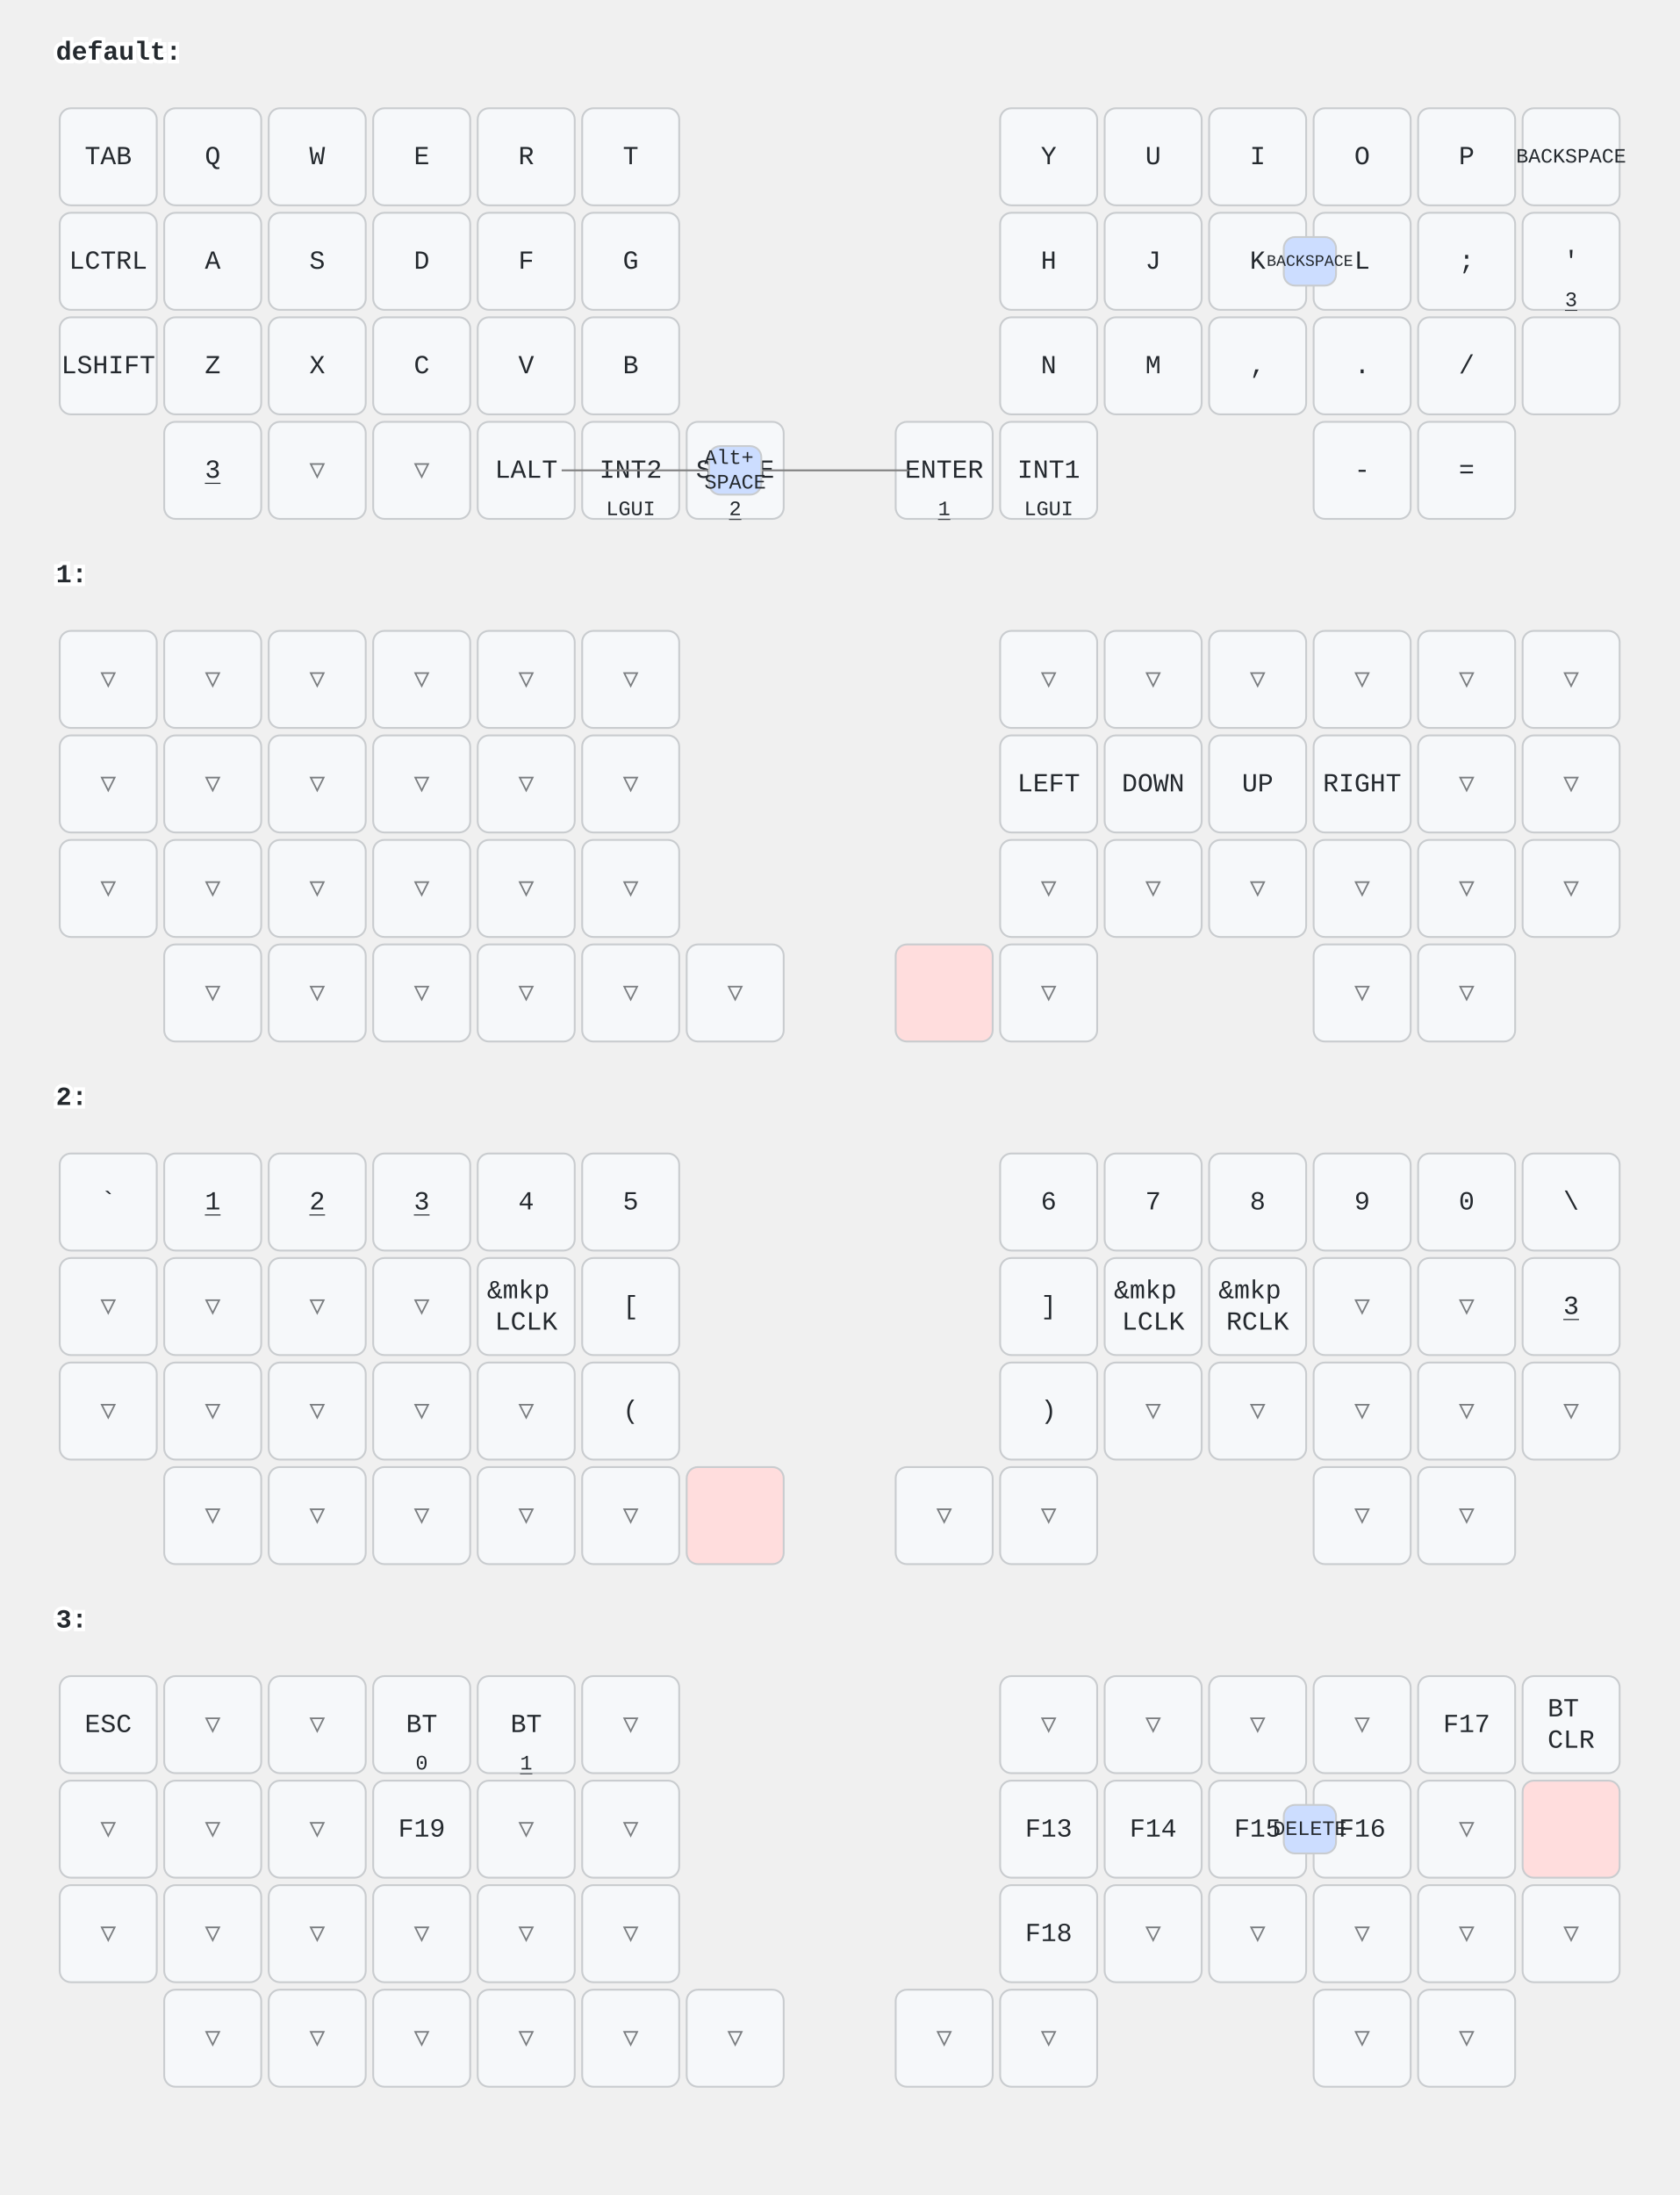
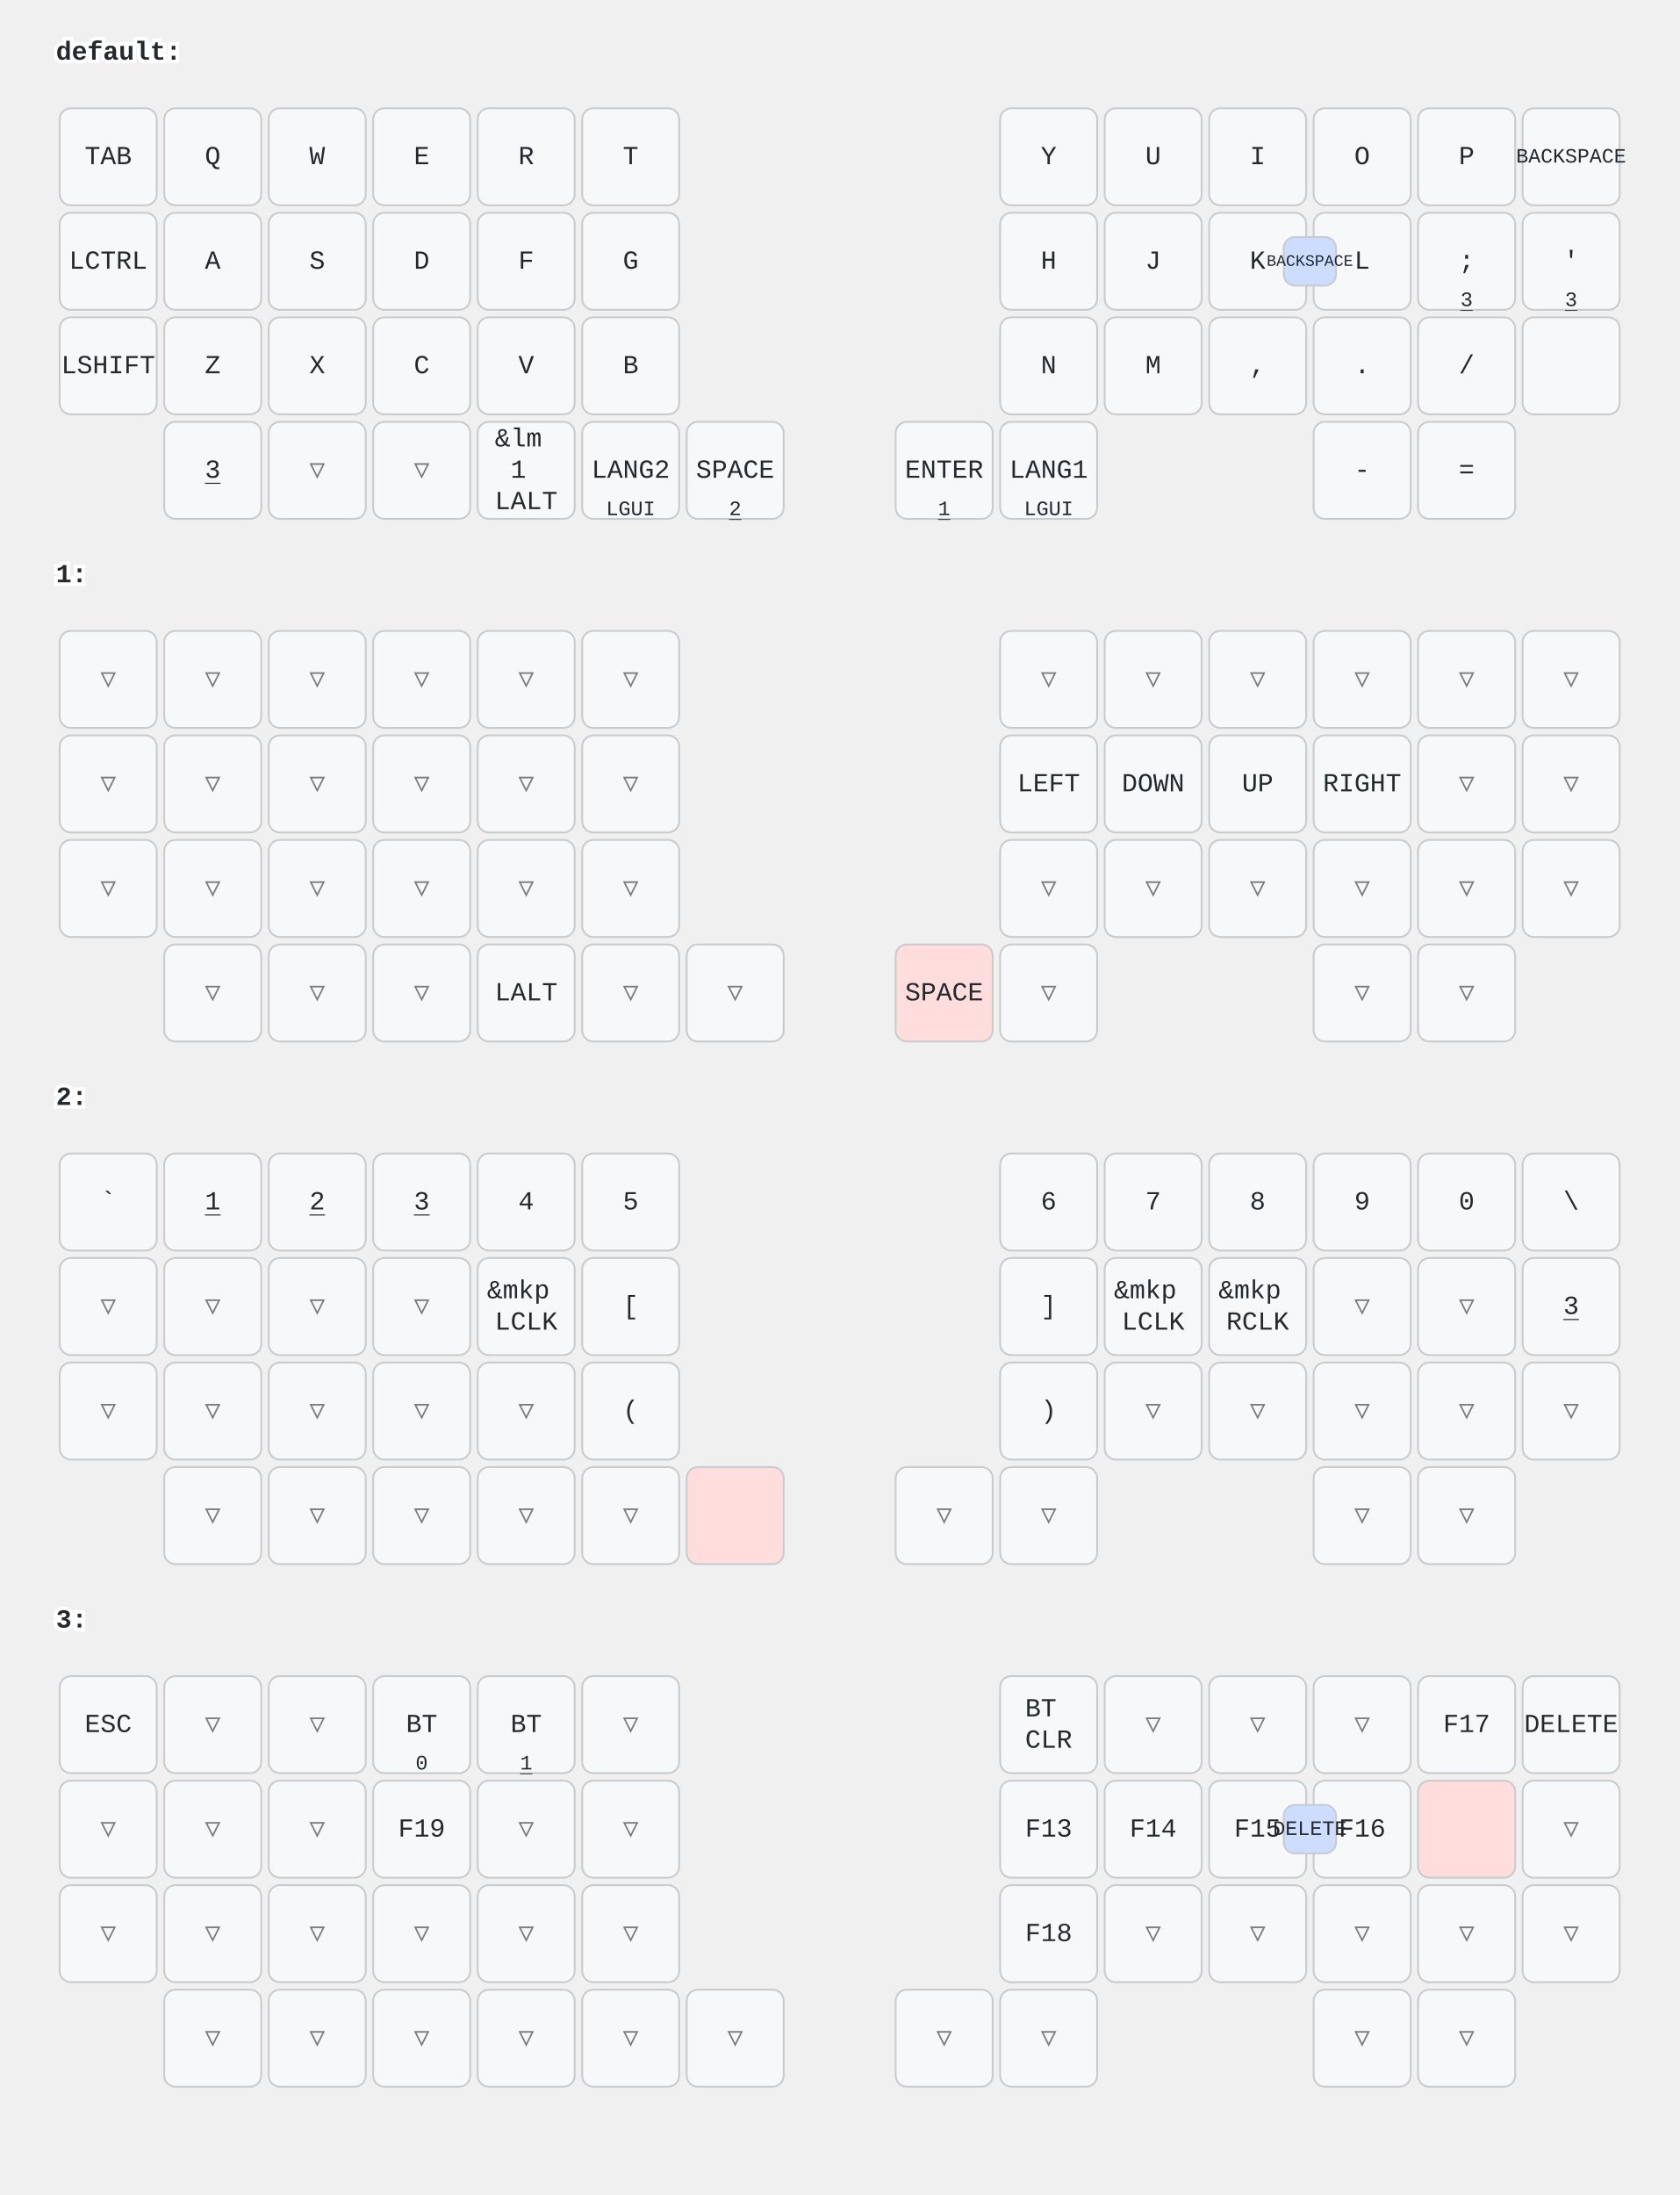
<svg xmlns="http://www.w3.org/2000/svg" width="900" height="1176" viewBox="0 0 900 1176" class="keymap">
  <style>/* inherit to force styles through use tags */
svg path {
    fill: inherit;
}

/* font and background color specifications */
svg.keymap {
    font-family: SFMono-Regular,Consolas,Liberation Mono,Menlo,monospace;
    font-size: 14px;
    font-kerning: normal;
    text-rendering: optimizeLegibility;
    fill: #24292e;
}

/* default key styling */
rect.key {
    fill: #f6f8fa;
}

rect.key, rect.combo {
    stroke: #c9cccf;
    stroke-width: 1;
}

/* default key side styling, only used is draw_key_sides is set */
rect.side {
    filter: brightness(90%);
}

/* color accent for combo boxes */
rect.combo, rect.combo-separate {
    fill: #cdf;
}

/* color accent for held keys */
rect.held, rect.combo.held {
    fill: #fdd;
}

/* color accent for ghost (optional) keys */
rect.ghost, rect.combo.ghost {
    stroke-dasharray: 4, 4;
    stroke-width: 2;
}

text {
    text-anchor: middle;
    dominant-baseline: middle;
}

/* styling for layer labels */
text.label {
    font-weight: bold;
    text-anchor: start;
    stroke: white;
    stroke-width: 4;
    paint-order: stroke;
}

/* styling for optional footer */
text.footer {
    text-anchor: end;
    dominant-baseline: auto;
    stroke: white;
    stroke-width: 4;
    paint-order: stroke;
}

/* styling for combo tap, and key non-tap label text */
text.combo, text.hold, text.shifted, text.left, text.right, text.tl, text.tr, text.bl, text.br {
    font-size: 11px;
}

text.hold, text.bl, text.br {
    text-anchor: middle;
    dominant-baseline: auto;
}

text.shifted, text.tl, text.tr {
    text-anchor: middle;
    dominant-baseline: hanging;
}

text.left, text.tl, text.bl {
    text-anchor: start;
}

text.right, text.tr, text.br {
    text-anchor: end;
}

text.layer-activator {
    text-decoration: underline;
}

/* styling for hold/shifted label text in combo box */
text.combo.hold, text.combo.shifted, text.combo.left, text.combo.right {
    font-size: 8px;
}

/* lighter symbol for transparent keys */
text.trans {
    fill: #7b7e81;
}

/* styling for combo dendrons */
path.combo {
    stroke-width: 1;
    stroke: gray;
    fill: none;
}

/* Start Tabler Icons Cleanup */
/* cannot use height/width with glyphs */
.icon-tabler &gt; path {
    fill: inherit;
    stroke: inherit;
    stroke-width: 2;
}
/* hide tabler's default box */
.icon-tabler &gt; path[stroke="none"][fill="none"] {
    visibility: hidden;
}
/* End Tabler Icons Cleanup */
</style>
  <g transform="translate(30, 0)" class="layer-default">
    <text x="0" y="28" class="label" id="default">default:</text>
    <g transform="translate(0, 56)">
      <g transform="translate(28, 28)" class="key keypos-0">
        <rect rx="6" ry="6" x="-26" y="-26" width="52" height="52" class="key" />
        <text x="0" y="0" class="key tap">TAB</text>
      </g>
      <g transform="translate(84, 28)" class="key keypos-1">
        <rect rx="6" ry="6" x="-26" y="-26" width="52" height="52" class="key" />
        <text x="0" y="0" class="key tap">Q</text>
      </g>
      <g transform="translate(140, 28)" class="key keypos-2">
        <rect rx="6" ry="6" x="-26" y="-26" width="52" height="52" class="key" />
        <text x="0" y="0" class="key tap">W</text>
      </g>
      <g transform="translate(196, 28)" class="key keypos-3">
        <rect rx="6" ry="6" x="-26" y="-26" width="52" height="52" class="key" />
        <text x="0" y="0" class="key tap">E</text>
      </g>
      <g transform="translate(252, 28)" class="key keypos-4">
        <rect rx="6" ry="6" x="-26" y="-26" width="52" height="52" class="key" />
        <text x="0" y="0" class="key tap">R</text>
      </g>
      <g transform="translate(308, 28)" class="key keypos-5">
        <rect rx="6" ry="6" x="-26" y="-26" width="52" height="52" class="key" />
        <text x="0" y="0" class="key tap">T</text>
      </g>
      <g transform="translate(532, 28)" class="key keypos-6">
        <rect rx="6" ry="6" x="-26" y="-26" width="52" height="52" class="key" />
        <text x="0" y="0" class="key tap">Y</text>
      </g>
      <g transform="translate(588, 28)" class="key keypos-7">
        <rect rx="6" ry="6" x="-26" y="-26" width="52" height="52" class="key" />
        <text x="0" y="0" class="key tap">U</text>
      </g>
      <g transform="translate(644, 28)" class="key keypos-8">
        <rect rx="6" ry="6" x="-26" y="-26" width="52" height="52" class="key" />
        <text x="0" y="0" class="key tap">I</text>
      </g>
      <g transform="translate(700, 28)" class="key keypos-9">
        <rect rx="6" ry="6" x="-26" y="-26" width="52" height="52" class="key" />
        <text x="0" y="0" class="key tap">O</text>
      </g>
      <g transform="translate(756, 28)" class="key keypos-10">
        <rect rx="6" ry="6" x="-26" y="-26" width="52" height="52" class="key" />
        <text x="0" y="0" class="key tap">P</text>
      </g>
      <g transform="translate(812, 28)" class="key keypos-11">
        <rect rx="6" ry="6" x="-26" y="-26" width="52" height="52" class="key" />
        <text x="0" y="0" class="key tap">
          <tspan style="font-size: 78%">BACKSPACE</tspan>
        </text>
      </g>
      <g transform="translate(28, 84)" class="key keypos-12">
        <rect rx="6" ry="6" x="-26" y="-26" width="52" height="52" class="key" />
        <text x="0" y="0" class="key tap">LCTRL</text>
      </g>
      <g transform="translate(84, 84)" class="key keypos-13">
        <rect rx="6" ry="6" x="-26" y="-26" width="52" height="52" class="key" />
        <text x="0" y="0" class="key tap">A</text>
      </g>
      <g transform="translate(140, 84)" class="key keypos-14">
        <rect rx="6" ry="6" x="-26" y="-26" width="52" height="52" class="key" />
        <text x="0" y="0" class="key tap">S</text>
      </g>
      <g transform="translate(196, 84)" class="key keypos-15">
        <rect rx="6" ry="6" x="-26" y="-26" width="52" height="52" class="key" />
        <text x="0" y="0" class="key tap">D</text>
      </g>
      <g transform="translate(252, 84)" class="key keypos-16">
        <rect rx="6" ry="6" x="-26" y="-26" width="52" height="52" class="key" />
        <text x="0" y="0" class="key tap">F</text>
      </g>
      <g transform="translate(308, 84)" class="key keypos-17">
        <rect rx="6" ry="6" x="-26" y="-26" width="52" height="52" class="key" />
        <text x="0" y="0" class="key tap">G</text>
      </g>
      <g transform="translate(532, 84)" class="key keypos-18">
        <rect rx="6" ry="6" x="-26" y="-26" width="52" height="52" class="key" />
        <text x="0" y="0" class="key tap">H</text>
      </g>
      <g transform="translate(588, 84)" class="key keypos-19">
        <rect rx="6" ry="6" x="-26" y="-26" width="52" height="52" class="key" />
        <text x="0" y="0" class="key tap">J</text>
      </g>
      <g transform="translate(644, 84)" class="key keypos-20">
        <rect rx="6" ry="6" x="-26" y="-26" width="52" height="52" class="key" />
        <text x="0" y="0" class="key tap">K</text>
      </g>
      <g transform="translate(700, 84)" class="key keypos-21">
        <rect rx="6" ry="6" x="-26" y="-26" width="52" height="52" class="key" />
        <text x="0" y="0" class="key tap">L</text>
      </g>
      <g transform="translate(756, 84)" class="key keypos-22">
        <rect rx="6" ry="6" x="-26" y="-26" width="52" height="52" class="key" />
        <text x="0" y="0" class="key tap">;</text>
+         <a href="#x_x">
+           <text x="0" y="24" class="key hold layer-activator">3</text>
+         </a>
      </g>
      <g transform="translate(812, 84)" class="key keypos-23">
        <rect rx="6" ry="6" x="-26" y="-26" width="52" height="52" class="key" />
        <text x="0" y="0" class="key tap">'</text>
        <a href="#x_x">
          <text x="0" y="24" class="key hold layer-activator">3</text>
        </a>
      </g>
      <g transform="translate(28, 140)" class="key keypos-24">
        <rect rx="6" ry="6" x="-26" y="-26" width="52" height="52" class="key" />
        <text x="0" y="0" class="key tap">LSHIFT</text>
      </g>
      <g transform="translate(84, 140)" class="key keypos-25">
        <rect rx="6" ry="6" x="-26" y="-26" width="52" height="52" class="key" />
        <text x="0" y="0" class="key tap">Z</text>
      </g>
      <g transform="translate(140, 140)" class="key keypos-26">
        <rect rx="6" ry="6" x="-26" y="-26" width="52" height="52" class="key" />
        <text x="0" y="0" class="key tap">X</text>
      </g>
      <g transform="translate(196, 140)" class="key keypos-27">
        <rect rx="6" ry="6" x="-26" y="-26" width="52" height="52" class="key" />
        <text x="0" y="0" class="key tap">C</text>
      </g>
      <g transform="translate(252, 140)" class="key keypos-28">
        <rect rx="6" ry="6" x="-26" y="-26" width="52" height="52" class="key" />
        <text x="0" y="0" class="key tap">V</text>
      </g>
      <g transform="translate(308, 140)" class="key keypos-29">
        <rect rx="6" ry="6" x="-26" y="-26" width="52" height="52" class="key" />
        <text x="0" y="0" class="key tap">B</text>
      </g>
      <g transform="translate(532, 140)" class="key keypos-30">
        <rect rx="6" ry="6" x="-26" y="-26" width="52" height="52" class="key" />
        <text x="0" y="0" class="key tap">N</text>
      </g>
      <g transform="translate(588, 140)" class="key keypos-31">
        <rect rx="6" ry="6" x="-26" y="-26" width="52" height="52" class="key" />
        <text x="0" y="0" class="key tap">M</text>
      </g>
      <g transform="translate(644, 140)" class="key keypos-32">
        <rect rx="6" ry="6" x="-26" y="-26" width="52" height="52" class="key" />
        <text x="0" y="0" class="key tap">,</text>
      </g>
      <g transform="translate(700, 140)" class="key keypos-33">
        <rect rx="6" ry="6" x="-26" y="-26" width="52" height="52" class="key" />
        <text x="0" y="0" class="key tap">.</text>
      </g>
      <g transform="translate(756, 140)" class="key keypos-34">
        <rect rx="6" ry="6" x="-26" y="-26" width="52" height="52" class="key" />
        <text x="0" y="0" class="key tap">/</text>
      </g>
      <g transform="translate(812, 140)" class="key keypos-35">
        <rect rx="6" ry="6" x="-26" y="-26" width="52" height="52" class="key" />
      </g>
      <g transform="translate(84, 196)" class="key keypos-36">
        <rect rx="6" ry="6" x="-26" y="-26" width="52" height="52" class="key" />
        <a href="#x_x">
          <text x="0" y="0" class="key tap layer-activator">3</text>
        </a>
      </g>
      <g transform="translate(140, 196)" class="key trans keypos-37">
        <rect rx="6" ry="6" x="-26" y="-26" width="52" height="52" class="key trans" />
        <text x="0" y="0" class="key trans tap">▽</text>
      </g>
      <g transform="translate(196, 196)" class="key trans keypos-38">
        <rect rx="6" ry="6" x="-26" y="-26" width="52" height="52" class="key trans" />
        <text x="0" y="0" class="key trans tap">▽</text>
      </g>
      <g transform="translate(252, 196)" class="key keypos-39">
        <rect rx="6" ry="6" x="-26" y="-26" width="52" height="52" class="key" />
-         <text x="0" y="0" class="key tap">LALT</text>
+         <text x="0" y="0" class="key tap">
+           <tspan x="0" dy="-1.2em">&amp;lm</tspan>
+           <tspan x="0" dy="1.2em">1</tspan>
+           <tspan x="0" dy="1.2em">LALT</tspan>
+         </text>
      </g>
      <g transform="translate(308, 196)" class="key keypos-40">
        <rect rx="6" ry="6" x="-26" y="-26" width="52" height="52" class="key" />
-         <text x="0" y="0" class="key tap">INT2</text>
+         <text x="0" y="0" class="key tap">LANG2</text>
        <text x="0" y="24" class="key hold">LGUI</text>
      </g>
      <g transform="translate(364, 196)" class="key keypos-41">
        <rect rx="6" ry="6" x="-26" y="-26" width="52" height="52" class="key" />
        <text x="0" y="0" class="key tap">SPACE</text>
        <a href="#x_x">
          <text x="0" y="24" class="key hold layer-activator">2</text>
        </a>
      </g>
      <g transform="translate(476, 196)" class="key keypos-42">
        <rect rx="6" ry="6" x="-26" y="-26" width="52" height="52" class="key" />
        <text x="0" y="0" class="key tap">ENTER</text>
        <a href="#x_x">
          <text x="0" y="24" class="key hold layer-activator">1</text>
        </a>
      </g>
      <g transform="translate(532, 196)" class="key keypos-43">
        <rect rx="6" ry="6" x="-26" y="-26" width="52" height="52" class="key" />
-         <text x="0" y="0" class="key tap">INT1</text>
+         <text x="0" y="0" class="key tap">LANG1</text>
        <text x="0" y="24" class="key hold">LGUI</text>
      </g>
      <g transform="translate(700, 196)" class="key keypos-44">
        <rect rx="6" ry="6" x="-26" y="-26" width="52" height="52" class="key" />
        <text x="0" y="0" class="key tap">-</text>
      </g>
      <g transform="translate(756, 196)" class="key keypos-45">
        <rect rx="6" ry="6" x="-26" y="-26" width="52" height="52" class="key" />
        <text x="0" y="0" class="key tap">=</text>
      </g>
      <g class="combo combopos-0">
-         <path d="M364,196 l-93,0" class="combo" />
-         <path d="M364,196 l93,0" class="combo" />
-         <rect rx="6" ry="6" x="350" y="183" width="28" height="26" class="combo" />
-         <text x="364" y="196" class="combo tap">
-           <tspan x="364" dy="-0.6em">Alt+</tspan>
-           <tspan x="364" dy="1.2em">SPACE</tspan>
-         </text>
-       </g>
-       <g class="combo combopos-1">
        <rect rx="6" ry="6" x="658" y="71" width="28" height="26" class="combo" />
        <text x="672" y="84" class="combo tap">
          <tspan style="font-size: 78%">BACKSPACE</tspan>
        </text>
      </g>
    </g>
  </g>
  <g transform="translate(30, 280)" class="layer-1">
    <text x="0" y="28" class="label" id="x_x">1:</text>
    <g transform="translate(0, 56)">
      <g transform="translate(28, 28)" class="key trans keypos-0">
        <rect rx="6" ry="6" x="-26" y="-26" width="52" height="52" class="key trans" />
        <text x="0" y="0" class="key trans tap">▽</text>
      </g>
      <g transform="translate(84, 28)" class="key trans keypos-1">
        <rect rx="6" ry="6" x="-26" y="-26" width="52" height="52" class="key trans" />
        <text x="0" y="0" class="key trans tap">▽</text>
      </g>
      <g transform="translate(140, 28)" class="key trans keypos-2">
        <rect rx="6" ry="6" x="-26" y="-26" width="52" height="52" class="key trans" />
        <text x="0" y="0" class="key trans tap">▽</text>
      </g>
      <g transform="translate(196, 28)" class="key trans keypos-3">
        <rect rx="6" ry="6" x="-26" y="-26" width="52" height="52" class="key trans" />
        <text x="0" y="0" class="key trans tap">▽</text>
      </g>
      <g transform="translate(252, 28)" class="key trans keypos-4">
        <rect rx="6" ry="6" x="-26" y="-26" width="52" height="52" class="key trans" />
        <text x="0" y="0" class="key trans tap">▽</text>
      </g>
      <g transform="translate(308, 28)" class="key trans keypos-5">
        <rect rx="6" ry="6" x="-26" y="-26" width="52" height="52" class="key trans" />
        <text x="0" y="0" class="key trans tap">▽</text>
      </g>
      <g transform="translate(532, 28)" class="key trans keypos-6">
        <rect rx="6" ry="6" x="-26" y="-26" width="52" height="52" class="key trans" />
        <text x="0" y="0" class="key trans tap">▽</text>
      </g>
      <g transform="translate(588, 28)" class="key trans keypos-7">
        <rect rx="6" ry="6" x="-26" y="-26" width="52" height="52" class="key trans" />
        <text x="0" y="0" class="key trans tap">▽</text>
      </g>
      <g transform="translate(644, 28)" class="key trans keypos-8">
        <rect rx="6" ry="6" x="-26" y="-26" width="52" height="52" class="key trans" />
        <text x="0" y="0" class="key trans tap">▽</text>
      </g>
      <g transform="translate(700, 28)" class="key trans keypos-9">
        <rect rx="6" ry="6" x="-26" y="-26" width="52" height="52" class="key trans" />
        <text x="0" y="0" class="key trans tap">▽</text>
      </g>
      <g transform="translate(756, 28)" class="key trans keypos-10">
        <rect rx="6" ry="6" x="-26" y="-26" width="52" height="52" class="key trans" />
        <text x="0" y="0" class="key trans tap">▽</text>
      </g>
      <g transform="translate(812, 28)" class="key trans keypos-11">
        <rect rx="6" ry="6" x="-26" y="-26" width="52" height="52" class="key trans" />
        <text x="0" y="0" class="key trans tap">▽</text>
      </g>
      <g transform="translate(28, 84)" class="key trans keypos-12">
        <rect rx="6" ry="6" x="-26" y="-26" width="52" height="52" class="key trans" />
        <text x="0" y="0" class="key trans tap">▽</text>
      </g>
      <g transform="translate(84, 84)" class="key trans keypos-13">
        <rect rx="6" ry="6" x="-26" y="-26" width="52" height="52" class="key trans" />
        <text x="0" y="0" class="key trans tap">▽</text>
      </g>
      <g transform="translate(140, 84)" class="key trans keypos-14">
        <rect rx="6" ry="6" x="-26" y="-26" width="52" height="52" class="key trans" />
        <text x="0" y="0" class="key trans tap">▽</text>
      </g>
      <g transform="translate(196, 84)" class="key trans keypos-15">
        <rect rx="6" ry="6" x="-26" y="-26" width="52" height="52" class="key trans" />
        <text x="0" y="0" class="key trans tap">▽</text>
      </g>
      <g transform="translate(252, 84)" class="key trans keypos-16">
        <rect rx="6" ry="6" x="-26" y="-26" width="52" height="52" class="key trans" />
        <text x="0" y="0" class="key trans tap">▽</text>
      </g>
      <g transform="translate(308, 84)" class="key trans keypos-17">
        <rect rx="6" ry="6" x="-26" y="-26" width="52" height="52" class="key trans" />
        <text x="0" y="0" class="key trans tap">▽</text>
      </g>
      <g transform="translate(532, 84)" class="key keypos-18">
        <rect rx="6" ry="6" x="-26" y="-26" width="52" height="52" class="key" />
        <text x="0" y="0" class="key tap">LEFT</text>
      </g>
      <g transform="translate(588, 84)" class="key keypos-19">
        <rect rx="6" ry="6" x="-26" y="-26" width="52" height="52" class="key" />
        <text x="0" y="0" class="key tap">DOWN</text>
      </g>
      <g transform="translate(644, 84)" class="key keypos-20">
        <rect rx="6" ry="6" x="-26" y="-26" width="52" height="52" class="key" />
        <text x="0" y="0" class="key tap">UP</text>
      </g>
      <g transform="translate(700, 84)" class="key keypos-21">
        <rect rx="6" ry="6" x="-26" y="-26" width="52" height="52" class="key" />
        <text x="0" y="0" class="key tap">RIGHT</text>
      </g>
      <g transform="translate(756, 84)" class="key trans keypos-22">
        <rect rx="6" ry="6" x="-26" y="-26" width="52" height="52" class="key trans" />
        <text x="0" y="0" class="key trans tap">▽</text>
      </g>
      <g transform="translate(812, 84)" class="key trans keypos-23">
        <rect rx="6" ry="6" x="-26" y="-26" width="52" height="52" class="key trans" />
        <text x="0" y="0" class="key trans tap">▽</text>
      </g>
      <g transform="translate(28, 140)" class="key trans keypos-24">
        <rect rx="6" ry="6" x="-26" y="-26" width="52" height="52" class="key trans" />
        <text x="0" y="0" class="key trans tap">▽</text>
      </g>
      <g transform="translate(84, 140)" class="key trans keypos-25">
        <rect rx="6" ry="6" x="-26" y="-26" width="52" height="52" class="key trans" />
        <text x="0" y="0" class="key trans tap">▽</text>
      </g>
      <g transform="translate(140, 140)" class="key trans keypos-26">
        <rect rx="6" ry="6" x="-26" y="-26" width="52" height="52" class="key trans" />
        <text x="0" y="0" class="key trans tap">▽</text>
      </g>
      <g transform="translate(196, 140)" class="key trans keypos-27">
        <rect rx="6" ry="6" x="-26" y="-26" width="52" height="52" class="key trans" />
        <text x="0" y="0" class="key trans tap">▽</text>
      </g>
      <g transform="translate(252, 140)" class="key trans keypos-28">
        <rect rx="6" ry="6" x="-26" y="-26" width="52" height="52" class="key trans" />
        <text x="0" y="0" class="key trans tap">▽</text>
      </g>
      <g transform="translate(308, 140)" class="key trans keypos-29">
        <rect rx="6" ry="6" x="-26" y="-26" width="52" height="52" class="key trans" />
        <text x="0" y="0" class="key trans tap">▽</text>
      </g>
      <g transform="translate(532, 140)" class="key trans keypos-30">
        <rect rx="6" ry="6" x="-26" y="-26" width="52" height="52" class="key trans" />
        <text x="0" y="0" class="key trans tap">▽</text>
      </g>
      <g transform="translate(588, 140)" class="key trans keypos-31">
        <rect rx="6" ry="6" x="-26" y="-26" width="52" height="52" class="key trans" />
        <text x="0" y="0" class="key trans tap">▽</text>
      </g>
      <g transform="translate(644, 140)" class="key trans keypos-32">
        <rect rx="6" ry="6" x="-26" y="-26" width="52" height="52" class="key trans" />
        <text x="0" y="0" class="key trans tap">▽</text>
      </g>
      <g transform="translate(700, 140)" class="key trans keypos-33">
        <rect rx="6" ry="6" x="-26" y="-26" width="52" height="52" class="key trans" />
        <text x="0" y="0" class="key trans tap">▽</text>
      </g>
      <g transform="translate(756, 140)" class="key trans keypos-34">
        <rect rx="6" ry="6" x="-26" y="-26" width="52" height="52" class="key trans" />
        <text x="0" y="0" class="key trans tap">▽</text>
      </g>
      <g transform="translate(812, 140)" class="key trans keypos-35">
        <rect rx="6" ry="6" x="-26" y="-26" width="52" height="52" class="key trans" />
        <text x="0" y="0" class="key trans tap">▽</text>
      </g>
      <g transform="translate(84, 196)" class="key trans keypos-36">
        <rect rx="6" ry="6" x="-26" y="-26" width="52" height="52" class="key trans" />
        <text x="0" y="0" class="key trans tap">▽</text>
      </g>
      <g transform="translate(140, 196)" class="key trans keypos-37">
        <rect rx="6" ry="6" x="-26" y="-26" width="52" height="52" class="key trans" />
        <text x="0" y="0" class="key trans tap">▽</text>
      </g>
      <g transform="translate(196, 196)" class="key trans keypos-38">
        <rect rx="6" ry="6" x="-26" y="-26" width="52" height="52" class="key trans" />
        <text x="0" y="0" class="key trans tap">▽</text>
      </g>
-       <g transform="translate(252, 196)" class="key trans keypos-39">
-         <rect rx="6" ry="6" x="-26" y="-26" width="52" height="52" class="key trans" />
-         <text x="0" y="0" class="key trans tap">▽</text>
+       <g transform="translate(252, 196)" class="key keypos-39">
+         <rect rx="6" ry="6" x="-26" y="-26" width="52" height="52" class="key" />
+         <text x="0" y="0" class="key tap">LALT</text>
      </g>
      <g transform="translate(308, 196)" class="key trans keypos-40">
        <rect rx="6" ry="6" x="-26" y="-26" width="52" height="52" class="key trans" />
        <text x="0" y="0" class="key trans tap">▽</text>
      </g>
      <g transform="translate(364, 196)" class="key trans keypos-41">
        <rect rx="6" ry="6" x="-26" y="-26" width="52" height="52" class="key trans" />
        <text x="0" y="0" class="key trans tap">▽</text>
      </g>
      <g transform="translate(476, 196)" class="key held keypos-42">
        <rect rx="6" ry="6" x="-26" y="-26" width="52" height="52" class="key held" />
+         <text x="0" y="0" class="key held tap">SPACE</text>
      </g>
      <g transform="translate(532, 196)" class="key trans keypos-43">
        <rect rx="6" ry="6" x="-26" y="-26" width="52" height="52" class="key trans" />
        <text x="0" y="0" class="key trans tap">▽</text>
      </g>
      <g transform="translate(700, 196)" class="key trans keypos-44">
        <rect rx="6" ry="6" x="-26" y="-26" width="52" height="52" class="key trans" />
        <text x="0" y="0" class="key trans tap">▽</text>
      </g>
      <g transform="translate(756, 196)" class="key trans keypos-45">
        <rect rx="6" ry="6" x="-26" y="-26" width="52" height="52" class="key trans" />
        <text x="0" y="0" class="key trans tap">▽</text>
      </g>
    </g>
  </g>
  <g transform="translate(30, 560)" class="layer-2">
    <text x="0" y="28" class="label" id="x_x">2:</text>
    <g transform="translate(0, 56)">
      <g transform="translate(28, 28)" class="key keypos-0">
        <rect rx="6" ry="6" x="-26" y="-26" width="52" height="52" class="key" />
        <text x="0" y="0" class="key tap">`</text>
      </g>
      <g transform="translate(84, 28)" class="key keypos-1">
        <rect rx="6" ry="6" x="-26" y="-26" width="52" height="52" class="key" />
        <a href="#x_x">
          <text x="0" y="0" class="key tap layer-activator">1</text>
        </a>
      </g>
      <g transform="translate(140, 28)" class="key keypos-2">
        <rect rx="6" ry="6" x="-26" y="-26" width="52" height="52" class="key" />
        <a href="#x_x">
          <text x="0" y="0" class="key tap layer-activator">2</text>
        </a>
      </g>
      <g transform="translate(196, 28)" class="key keypos-3">
        <rect rx="6" ry="6" x="-26" y="-26" width="52" height="52" class="key" />
        <a href="#x_x">
          <text x="0" y="0" class="key tap layer-activator">3</text>
        </a>
      </g>
      <g transform="translate(252, 28)" class="key keypos-4">
        <rect rx="6" ry="6" x="-26" y="-26" width="52" height="52" class="key" />
        <text x="0" y="0" class="key tap">4</text>
      </g>
      <g transform="translate(308, 28)" class="key keypos-5">
        <rect rx="6" ry="6" x="-26" y="-26" width="52" height="52" class="key" />
        <text x="0" y="0" class="key tap">5</text>
      </g>
      <g transform="translate(532, 28)" class="key keypos-6">
        <rect rx="6" ry="6" x="-26" y="-26" width="52" height="52" class="key" />
        <text x="0" y="0" class="key tap">6</text>
      </g>
      <g transform="translate(588, 28)" class="key keypos-7">
        <rect rx="6" ry="6" x="-26" y="-26" width="52" height="52" class="key" />
        <text x="0" y="0" class="key tap">7</text>
      </g>
      <g transform="translate(644, 28)" class="key keypos-8">
        <rect rx="6" ry="6" x="-26" y="-26" width="52" height="52" class="key" />
        <text x="0" y="0" class="key tap">8</text>
      </g>
      <g transform="translate(700, 28)" class="key keypos-9">
        <rect rx="6" ry="6" x="-26" y="-26" width="52" height="52" class="key" />
        <text x="0" y="0" class="key tap">9</text>
      </g>
      <g transform="translate(756, 28)" class="key keypos-10">
        <rect rx="6" ry="6" x="-26" y="-26" width="52" height="52" class="key" />
        <text x="0" y="0" class="key tap">0</text>
      </g>
      <g transform="translate(812, 28)" class="key keypos-11">
        <rect rx="6" ry="6" x="-26" y="-26" width="52" height="52" class="key" />
        <text x="0" y="0" class="key tap">\</text>
      </g>
      <g transform="translate(28, 84)" class="key trans keypos-12">
        <rect rx="6" ry="6" x="-26" y="-26" width="52" height="52" class="key trans" />
        <text x="0" y="0" class="key trans tap">▽</text>
      </g>
      <g transform="translate(84, 84)" class="key trans keypos-13">
        <rect rx="6" ry="6" x="-26" y="-26" width="52" height="52" class="key trans" />
        <text x="0" y="0" class="key trans tap">▽</text>
      </g>
      <g transform="translate(140, 84)" class="key trans keypos-14">
        <rect rx="6" ry="6" x="-26" y="-26" width="52" height="52" class="key trans" />
        <text x="0" y="0" class="key trans tap">▽</text>
      </g>
      <g transform="translate(196, 84)" class="key trans keypos-15">
        <rect rx="6" ry="6" x="-26" y="-26" width="52" height="52" class="key trans" />
        <text x="0" y="0" class="key trans tap">▽</text>
      </g>
      <g transform="translate(252, 84)" class="key keypos-16">
        <rect rx="6" ry="6" x="-26" y="-26" width="52" height="52" class="key" />
        <text x="0" y="0" class="key tap">
          <tspan x="0" dy="-0.6em">&amp;mkp</tspan>
          <tspan x="0" dy="1.2em">LCLK</tspan>
        </text>
      </g>
      <g transform="translate(308, 84)" class="key keypos-17">
        <rect rx="6" ry="6" x="-26" y="-26" width="52" height="52" class="key" />
        <text x="0" y="0" class="key tap">[</text>
      </g>
      <g transform="translate(532, 84)" class="key keypos-18">
        <rect rx="6" ry="6" x="-26" y="-26" width="52" height="52" class="key" />
        <text x="0" y="0" class="key tap">]</text>
      </g>
      <g transform="translate(588, 84)" class="key keypos-19">
        <rect rx="6" ry="6" x="-26" y="-26" width="52" height="52" class="key" />
        <text x="0" y="0" class="key tap">
          <tspan x="0" dy="-0.6em">&amp;mkp</tspan>
          <tspan x="0" dy="1.2em">LCLK</tspan>
        </text>
      </g>
      <g transform="translate(644, 84)" class="key keypos-20">
        <rect rx="6" ry="6" x="-26" y="-26" width="52" height="52" class="key" />
        <text x="0" y="0" class="key tap">
          <tspan x="0" dy="-0.6em">&amp;mkp</tspan>
          <tspan x="0" dy="1.2em">RCLK</tspan>
        </text>
      </g>
      <g transform="translate(700, 84)" class="key trans keypos-21">
        <rect rx="6" ry="6" x="-26" y="-26" width="52" height="52" class="key trans" />
        <text x="0" y="0" class="key trans tap">▽</text>
      </g>
      <g transform="translate(756, 84)" class="key trans keypos-22">
        <rect rx="6" ry="6" x="-26" y="-26" width="52" height="52" class="key trans" />
        <text x="0" y="0" class="key trans tap">▽</text>
      </g>
      <g transform="translate(812, 84)" class="key keypos-23">
        <rect rx="6" ry="6" x="-26" y="-26" width="52" height="52" class="key" />
        <a href="#x_x">
          <text x="0" y="0" class="key tap layer-activator">3</text>
        </a>
      </g>
      <g transform="translate(28, 140)" class="key trans keypos-24">
        <rect rx="6" ry="6" x="-26" y="-26" width="52" height="52" class="key trans" />
        <text x="0" y="0" class="key trans tap">▽</text>
      </g>
      <g transform="translate(84, 140)" class="key trans keypos-25">
        <rect rx="6" ry="6" x="-26" y="-26" width="52" height="52" class="key trans" />
        <text x="0" y="0" class="key trans tap">▽</text>
      </g>
      <g transform="translate(140, 140)" class="key trans keypos-26">
        <rect rx="6" ry="6" x="-26" y="-26" width="52" height="52" class="key trans" />
        <text x="0" y="0" class="key trans tap">▽</text>
      </g>
      <g transform="translate(196, 140)" class="key trans keypos-27">
        <rect rx="6" ry="6" x="-26" y="-26" width="52" height="52" class="key trans" />
        <text x="0" y="0" class="key trans tap">▽</text>
      </g>
      <g transform="translate(252, 140)" class="key trans keypos-28">
        <rect rx="6" ry="6" x="-26" y="-26" width="52" height="52" class="key trans" />
        <text x="0" y="0" class="key trans tap">▽</text>
      </g>
      <g transform="translate(308, 140)" class="key keypos-29">
        <rect rx="6" ry="6" x="-26" y="-26" width="52" height="52" class="key" />
        <text x="0" y="0" class="key tap">(</text>
      </g>
      <g transform="translate(532, 140)" class="key keypos-30">
        <rect rx="6" ry="6" x="-26" y="-26" width="52" height="52" class="key" />
        <text x="0" y="0" class="key tap">)</text>
      </g>
      <g transform="translate(588, 140)" class="key trans keypos-31">
        <rect rx="6" ry="6" x="-26" y="-26" width="52" height="52" class="key trans" />
        <text x="0" y="0" class="key trans tap">▽</text>
      </g>
      <g transform="translate(644, 140)" class="key trans keypos-32">
        <rect rx="6" ry="6" x="-26" y="-26" width="52" height="52" class="key trans" />
        <text x="0" y="0" class="key trans tap">▽</text>
      </g>
      <g transform="translate(700, 140)" class="key trans keypos-33">
        <rect rx="6" ry="6" x="-26" y="-26" width="52" height="52" class="key trans" />
        <text x="0" y="0" class="key trans tap">▽</text>
      </g>
      <g transform="translate(756, 140)" class="key trans keypos-34">
        <rect rx="6" ry="6" x="-26" y="-26" width="52" height="52" class="key trans" />
        <text x="0" y="0" class="key trans tap">▽</text>
      </g>
      <g transform="translate(812, 140)" class="key trans keypos-35">
        <rect rx="6" ry="6" x="-26" y="-26" width="52" height="52" class="key trans" />
        <text x="0" y="0" class="key trans tap">▽</text>
      </g>
      <g transform="translate(84, 196)" class="key trans keypos-36">
        <rect rx="6" ry="6" x="-26" y="-26" width="52" height="52" class="key trans" />
        <text x="0" y="0" class="key trans tap">▽</text>
      </g>
      <g transform="translate(140, 196)" class="key trans keypos-37">
        <rect rx="6" ry="6" x="-26" y="-26" width="52" height="52" class="key trans" />
        <text x="0" y="0" class="key trans tap">▽</text>
      </g>
      <g transform="translate(196, 196)" class="key trans keypos-38">
        <rect rx="6" ry="6" x="-26" y="-26" width="52" height="52" class="key trans" />
        <text x="0" y="0" class="key trans tap">▽</text>
      </g>
      <g transform="translate(252, 196)" class="key trans keypos-39">
        <rect rx="6" ry="6" x="-26" y="-26" width="52" height="52" class="key trans" />
        <text x="0" y="0" class="key trans tap">▽</text>
      </g>
      <g transform="translate(308, 196)" class="key trans keypos-40">
        <rect rx="6" ry="6" x="-26" y="-26" width="52" height="52" class="key trans" />
        <text x="0" y="0" class="key trans tap">▽</text>
      </g>
      <g transform="translate(364, 196)" class="key held keypos-41">
        <rect rx="6" ry="6" x="-26" y="-26" width="52" height="52" class="key held" />
      </g>
      <g transform="translate(476, 196)" class="key trans keypos-42">
        <rect rx="6" ry="6" x="-26" y="-26" width="52" height="52" class="key trans" />
        <text x="0" y="0" class="key trans tap">▽</text>
      </g>
      <g transform="translate(532, 196)" class="key trans keypos-43">
        <rect rx="6" ry="6" x="-26" y="-26" width="52" height="52" class="key trans" />
        <text x="0" y="0" class="key trans tap">▽</text>
      </g>
      <g transform="translate(700, 196)" class="key trans keypos-44">
        <rect rx="6" ry="6" x="-26" y="-26" width="52" height="52" class="key trans" />
        <text x="0" y="0" class="key trans tap">▽</text>
      </g>
      <g transform="translate(756, 196)" class="key trans keypos-45">
        <rect rx="6" ry="6" x="-26" y="-26" width="52" height="52" class="key trans" />
        <text x="0" y="0" class="key trans tap">▽</text>
      </g>
    </g>
  </g>
  <g transform="translate(30, 840)" class="layer-3">
    <text x="0" y="28" class="label" id="x_x">3:</text>
    <g transform="translate(0, 56)">
      <g transform="translate(28, 28)" class="key keypos-0">
        <rect rx="6" ry="6" x="-26" y="-26" width="52" height="52" class="key" />
        <text x="0" y="0" class="key tap">ESC</text>
      </g>
      <g transform="translate(84, 28)" class="key trans keypos-1">
        <rect rx="6" ry="6" x="-26" y="-26" width="52" height="52" class="key trans" />
        <text x="0" y="0" class="key trans tap">▽</text>
      </g>
      <g transform="translate(140, 28)" class="key trans keypos-2">
        <rect rx="6" ry="6" x="-26" y="-26" width="52" height="52" class="key trans" />
        <text x="0" y="0" class="key trans tap">▽</text>
      </g>
      <g transform="translate(196, 28)" class="key keypos-3">
        <rect rx="6" ry="6" x="-26" y="-26" width="52" height="52" class="key" />
        <text x="0" y="0" class="key tap">BT</text>
        <text x="0" y="24" class="key hold">0</text>
      </g>
      <g transform="translate(252, 28)" class="key keypos-4">
        <rect rx="6" ry="6" x="-26" y="-26" width="52" height="52" class="key" />
        <text x="0" y="0" class="key tap">BT</text>
        <a href="#x_x">
          <text x="0" y="24" class="key hold layer-activator">1</text>
        </a>
      </g>
      <g transform="translate(308, 28)" class="key trans keypos-5">
        <rect rx="6" ry="6" x="-26" y="-26" width="52" height="52" class="key trans" />
        <text x="0" y="0" class="key trans tap">▽</text>
      </g>
-       <g transform="translate(532, 28)" class="key trans keypos-6">
-         <rect rx="6" ry="6" x="-26" y="-26" width="52" height="52" class="key trans" />
-         <text x="0" y="0" class="key trans tap">▽</text>
-       </g>
-       <g transform="translate(588, 28)" class="key trans keypos-7">
-         <rect rx="6" ry="6" x="-26" y="-26" width="52" height="52" class="key trans" />
-         <text x="0" y="0" class="key trans tap">▽</text>
-       </g>
-       <g transform="translate(644, 28)" class="key trans keypos-8">
-         <rect rx="6" ry="6" x="-26" y="-26" width="52" height="52" class="key trans" />
-         <text x="0" y="0" class="key trans tap">▽</text>
-       </g>
-       <g transform="translate(700, 28)" class="key trans keypos-9">
-         <rect rx="6" ry="6" x="-26" y="-26" width="52" height="52" class="key trans" />
-         <text x="0" y="0" class="key trans tap">▽</text>
-       </g>
-       <g transform="translate(756, 28)" class="key keypos-10">
-         <rect rx="6" ry="6" x="-26" y="-26" width="52" height="52" class="key" />
-         <text x="0" y="0" class="key tap">F17</text>
-       </g>
-       <g transform="translate(812, 28)" class="key keypos-11">
+       <g transform="translate(532, 28)" class="key keypos-6">
        <rect rx="6" ry="6" x="-26" y="-26" width="52" height="52" class="key" />
        <text x="0" y="0" class="key tap">
          <tspan x="0" dy="-0.6em">BT</tspan>
          <tspan x="0" dy="1.2em">CLR</tspan>
        </text>
      </g>
+       <g transform="translate(588, 28)" class="key trans keypos-7">
+         <rect rx="6" ry="6" x="-26" y="-26" width="52" height="52" class="key trans" />
+         <text x="0" y="0" class="key trans tap">▽</text>
+       </g>
+       <g transform="translate(644, 28)" class="key trans keypos-8">
+         <rect rx="6" ry="6" x="-26" y="-26" width="52" height="52" class="key trans" />
+         <text x="0" y="0" class="key trans tap">▽</text>
+       </g>
+       <g transform="translate(700, 28)" class="key trans keypos-9">
+         <rect rx="6" ry="6" x="-26" y="-26" width="52" height="52" class="key trans" />
+         <text x="0" y="0" class="key trans tap">▽</text>
+       </g>
+       <g transform="translate(756, 28)" class="key keypos-10">
+         <rect rx="6" ry="6" x="-26" y="-26" width="52" height="52" class="key" />
+         <text x="0" y="0" class="key tap">F17</text>
+       </g>
+       <g transform="translate(812, 28)" class="key keypos-11">
+         <rect rx="6" ry="6" x="-26" y="-26" width="52" height="52" class="key" />
+         <text x="0" y="0" class="key tap">DELETE</text>
+       </g>
      <g transform="translate(28, 84)" class="key trans keypos-12">
        <rect rx="6" ry="6" x="-26" y="-26" width="52" height="52" class="key trans" />
        <text x="0" y="0" class="key trans tap">▽</text>
      </g>
      <g transform="translate(84, 84)" class="key trans keypos-13">
        <rect rx="6" ry="6" x="-26" y="-26" width="52" height="52" class="key trans" />
        <text x="0" y="0" class="key trans tap">▽</text>
      </g>
      <g transform="translate(140, 84)" class="key trans keypos-14">
        <rect rx="6" ry="6" x="-26" y="-26" width="52" height="52" class="key trans" />
        <text x="0" y="0" class="key trans tap">▽</text>
      </g>
      <g transform="translate(196, 84)" class="key keypos-15">
        <rect rx="6" ry="6" x="-26" y="-26" width="52" height="52" class="key" />
        <text x="0" y="0" class="key tap">F19</text>
      </g>
      <g transform="translate(252, 84)" class="key trans keypos-16">
        <rect rx="6" ry="6" x="-26" y="-26" width="52" height="52" class="key trans" />
        <text x="0" y="0" class="key trans tap">▽</text>
      </g>
      <g transform="translate(308, 84)" class="key trans keypos-17">
        <rect rx="6" ry="6" x="-26" y="-26" width="52" height="52" class="key trans" />
        <text x="0" y="0" class="key trans tap">▽</text>
      </g>
      <g transform="translate(532, 84)" class="key keypos-18">
        <rect rx="6" ry="6" x="-26" y="-26" width="52" height="52" class="key" />
        <text x="0" y="0" class="key tap">F13</text>
      </g>
      <g transform="translate(588, 84)" class="key keypos-19">
        <rect rx="6" ry="6" x="-26" y="-26" width="52" height="52" class="key" />
        <text x="0" y="0" class="key tap">F14</text>
      </g>
      <g transform="translate(644, 84)" class="key keypos-20">
        <rect rx="6" ry="6" x="-26" y="-26" width="52" height="52" class="key" />
        <text x="0" y="0" class="key tap">F15</text>
      </g>
      <g transform="translate(700, 84)" class="key keypos-21">
        <rect rx="6" ry="6" x="-26" y="-26" width="52" height="52" class="key" />
        <text x="0" y="0" class="key tap">F16</text>
      </g>
-       <g transform="translate(756, 84)" class="key trans keypos-22">
-         <rect rx="6" ry="6" x="-26" y="-26" width="52" height="52" class="key trans" />
-         <text x="0" y="0" class="key trans tap">▽</text>
-       </g>
-       <g transform="translate(812, 84)" class="key held keypos-23">
+       <g transform="translate(756, 84)" class="key held keypos-22">
        <rect rx="6" ry="6" x="-26" y="-26" width="52" height="52" class="key held" />
+       </g>
+       <g transform="translate(812, 84)" class="key trans keypos-23">
+         <rect rx="6" ry="6" x="-26" y="-26" width="52" height="52" class="key trans" />
+         <text x="0" y="0" class="key trans tap">▽</text>
      </g>
      <g transform="translate(28, 140)" class="key trans keypos-24">
        <rect rx="6" ry="6" x="-26" y="-26" width="52" height="52" class="key trans" />
        <text x="0" y="0" class="key trans tap">▽</text>
      </g>
      <g transform="translate(84, 140)" class="key trans keypos-25">
        <rect rx="6" ry="6" x="-26" y="-26" width="52" height="52" class="key trans" />
        <text x="0" y="0" class="key trans tap">▽</text>
      </g>
      <g transform="translate(140, 140)" class="key trans keypos-26">
        <rect rx="6" ry="6" x="-26" y="-26" width="52" height="52" class="key trans" />
        <text x="0" y="0" class="key trans tap">▽</text>
      </g>
      <g transform="translate(196, 140)" class="key trans keypos-27">
        <rect rx="6" ry="6" x="-26" y="-26" width="52" height="52" class="key trans" />
        <text x="0" y="0" class="key trans tap">▽</text>
      </g>
      <g transform="translate(252, 140)" class="key trans keypos-28">
        <rect rx="6" ry="6" x="-26" y="-26" width="52" height="52" class="key trans" />
        <text x="0" y="0" class="key trans tap">▽</text>
      </g>
      <g transform="translate(308, 140)" class="key trans keypos-29">
        <rect rx="6" ry="6" x="-26" y="-26" width="52" height="52" class="key trans" />
        <text x="0" y="0" class="key trans tap">▽</text>
      </g>
      <g transform="translate(532, 140)" class="key keypos-30">
        <rect rx="6" ry="6" x="-26" y="-26" width="52" height="52" class="key" />
        <text x="0" y="0" class="key tap">F18</text>
      </g>
      <g transform="translate(588, 140)" class="key trans keypos-31">
        <rect rx="6" ry="6" x="-26" y="-26" width="52" height="52" class="key trans" />
        <text x="0" y="0" class="key trans tap">▽</text>
      </g>
      <g transform="translate(644, 140)" class="key trans keypos-32">
        <rect rx="6" ry="6" x="-26" y="-26" width="52" height="52" class="key trans" />
        <text x="0" y="0" class="key trans tap">▽</text>
      </g>
      <g transform="translate(700, 140)" class="key trans keypos-33">
        <rect rx="6" ry="6" x="-26" y="-26" width="52" height="52" class="key trans" />
        <text x="0" y="0" class="key trans tap">▽</text>
      </g>
      <g transform="translate(756, 140)" class="key trans keypos-34">
        <rect rx="6" ry="6" x="-26" y="-26" width="52" height="52" class="key trans" />
        <text x="0" y="0" class="key trans tap">▽</text>
      </g>
      <g transform="translate(812, 140)" class="key trans keypos-35">
        <rect rx="6" ry="6" x="-26" y="-26" width="52" height="52" class="key trans" />
        <text x="0" y="0" class="key trans tap">▽</text>
      </g>
      <g transform="translate(84, 196)" class="key trans keypos-36">
        <rect rx="6" ry="6" x="-26" y="-26" width="52" height="52" class="key trans" />
        <text x="0" y="0" class="key trans tap">▽</text>
      </g>
      <g transform="translate(140, 196)" class="key trans keypos-37">
        <rect rx="6" ry="6" x="-26" y="-26" width="52" height="52" class="key trans" />
        <text x="0" y="0" class="key trans tap">▽</text>
      </g>
      <g transform="translate(196, 196)" class="key trans keypos-38">
        <rect rx="6" ry="6" x="-26" y="-26" width="52" height="52" class="key trans" />
        <text x="0" y="0" class="key trans tap">▽</text>
      </g>
      <g transform="translate(252, 196)" class="key trans keypos-39">
        <rect rx="6" ry="6" x="-26" y="-26" width="52" height="52" class="key trans" />
        <text x="0" y="0" class="key trans tap">▽</text>
      </g>
      <g transform="translate(308, 196)" class="key trans keypos-40">
        <rect rx="6" ry="6" x="-26" y="-26" width="52" height="52" class="key trans" />
        <text x="0" y="0" class="key trans tap">▽</text>
      </g>
      <g transform="translate(364, 196)" class="key trans keypos-41">
        <rect rx="6" ry="6" x="-26" y="-26" width="52" height="52" class="key trans" />
        <text x="0" y="0" class="key trans tap">▽</text>
      </g>
      <g transform="translate(476, 196)" class="key trans keypos-42">
        <rect rx="6" ry="6" x="-26" y="-26" width="52" height="52" class="key trans" />
        <text x="0" y="0" class="key trans tap">▽</text>
      </g>
      <g transform="translate(532, 196)" class="key trans keypos-43">
        <rect rx="6" ry="6" x="-26" y="-26" width="52" height="52" class="key trans" />
        <text x="0" y="0" class="key trans tap">▽</text>
      </g>
      <g transform="translate(700, 196)" class="key trans keypos-44">
        <rect rx="6" ry="6" x="-26" y="-26" width="52" height="52" class="key trans" />
        <text x="0" y="0" class="key trans tap">▽</text>
      </g>
      <g transform="translate(756, 196)" class="key trans keypos-45">
        <rect rx="6" ry="6" x="-26" y="-26" width="52" height="52" class="key trans" />
        <text x="0" y="0" class="key trans tap">▽</text>
      </g>
      <g class="combo combopos-0">
        <rect rx="6" ry="6" x="658" y="71" width="28" height="26" class="combo" />
        <text x="672" y="84" class="combo tap">DELETE</text>
      </g>
    </g>
  </g>
</svg>
